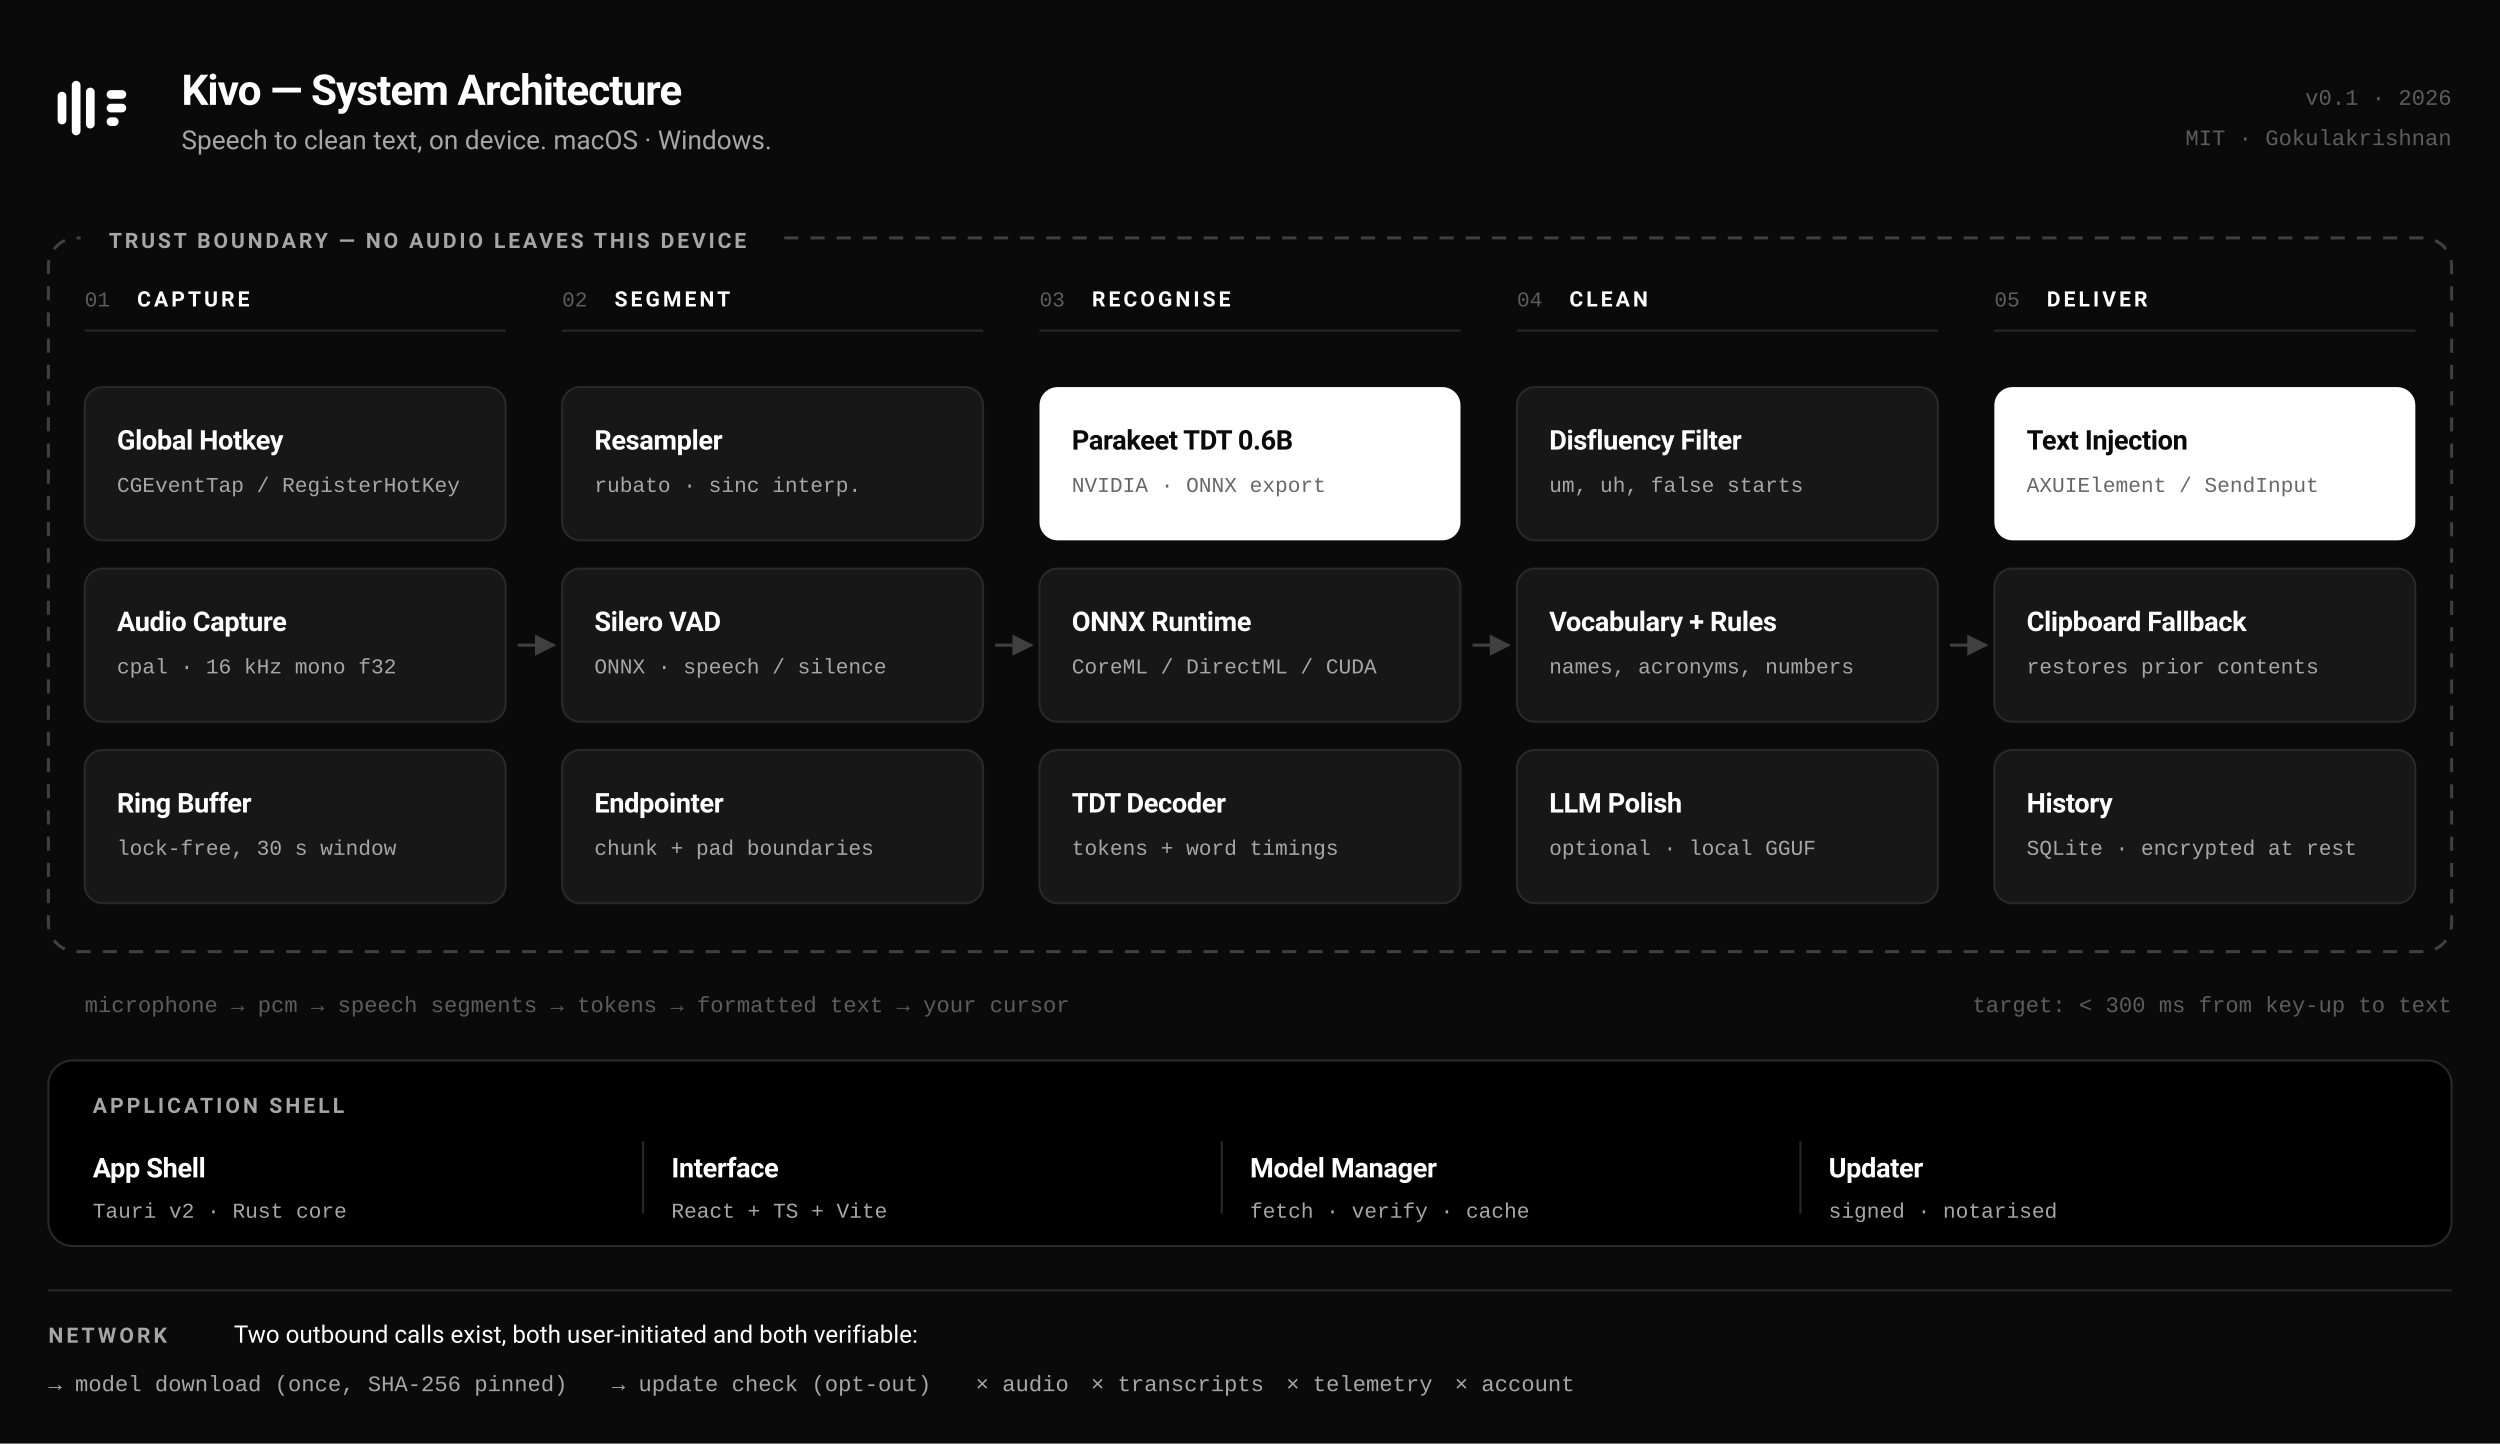
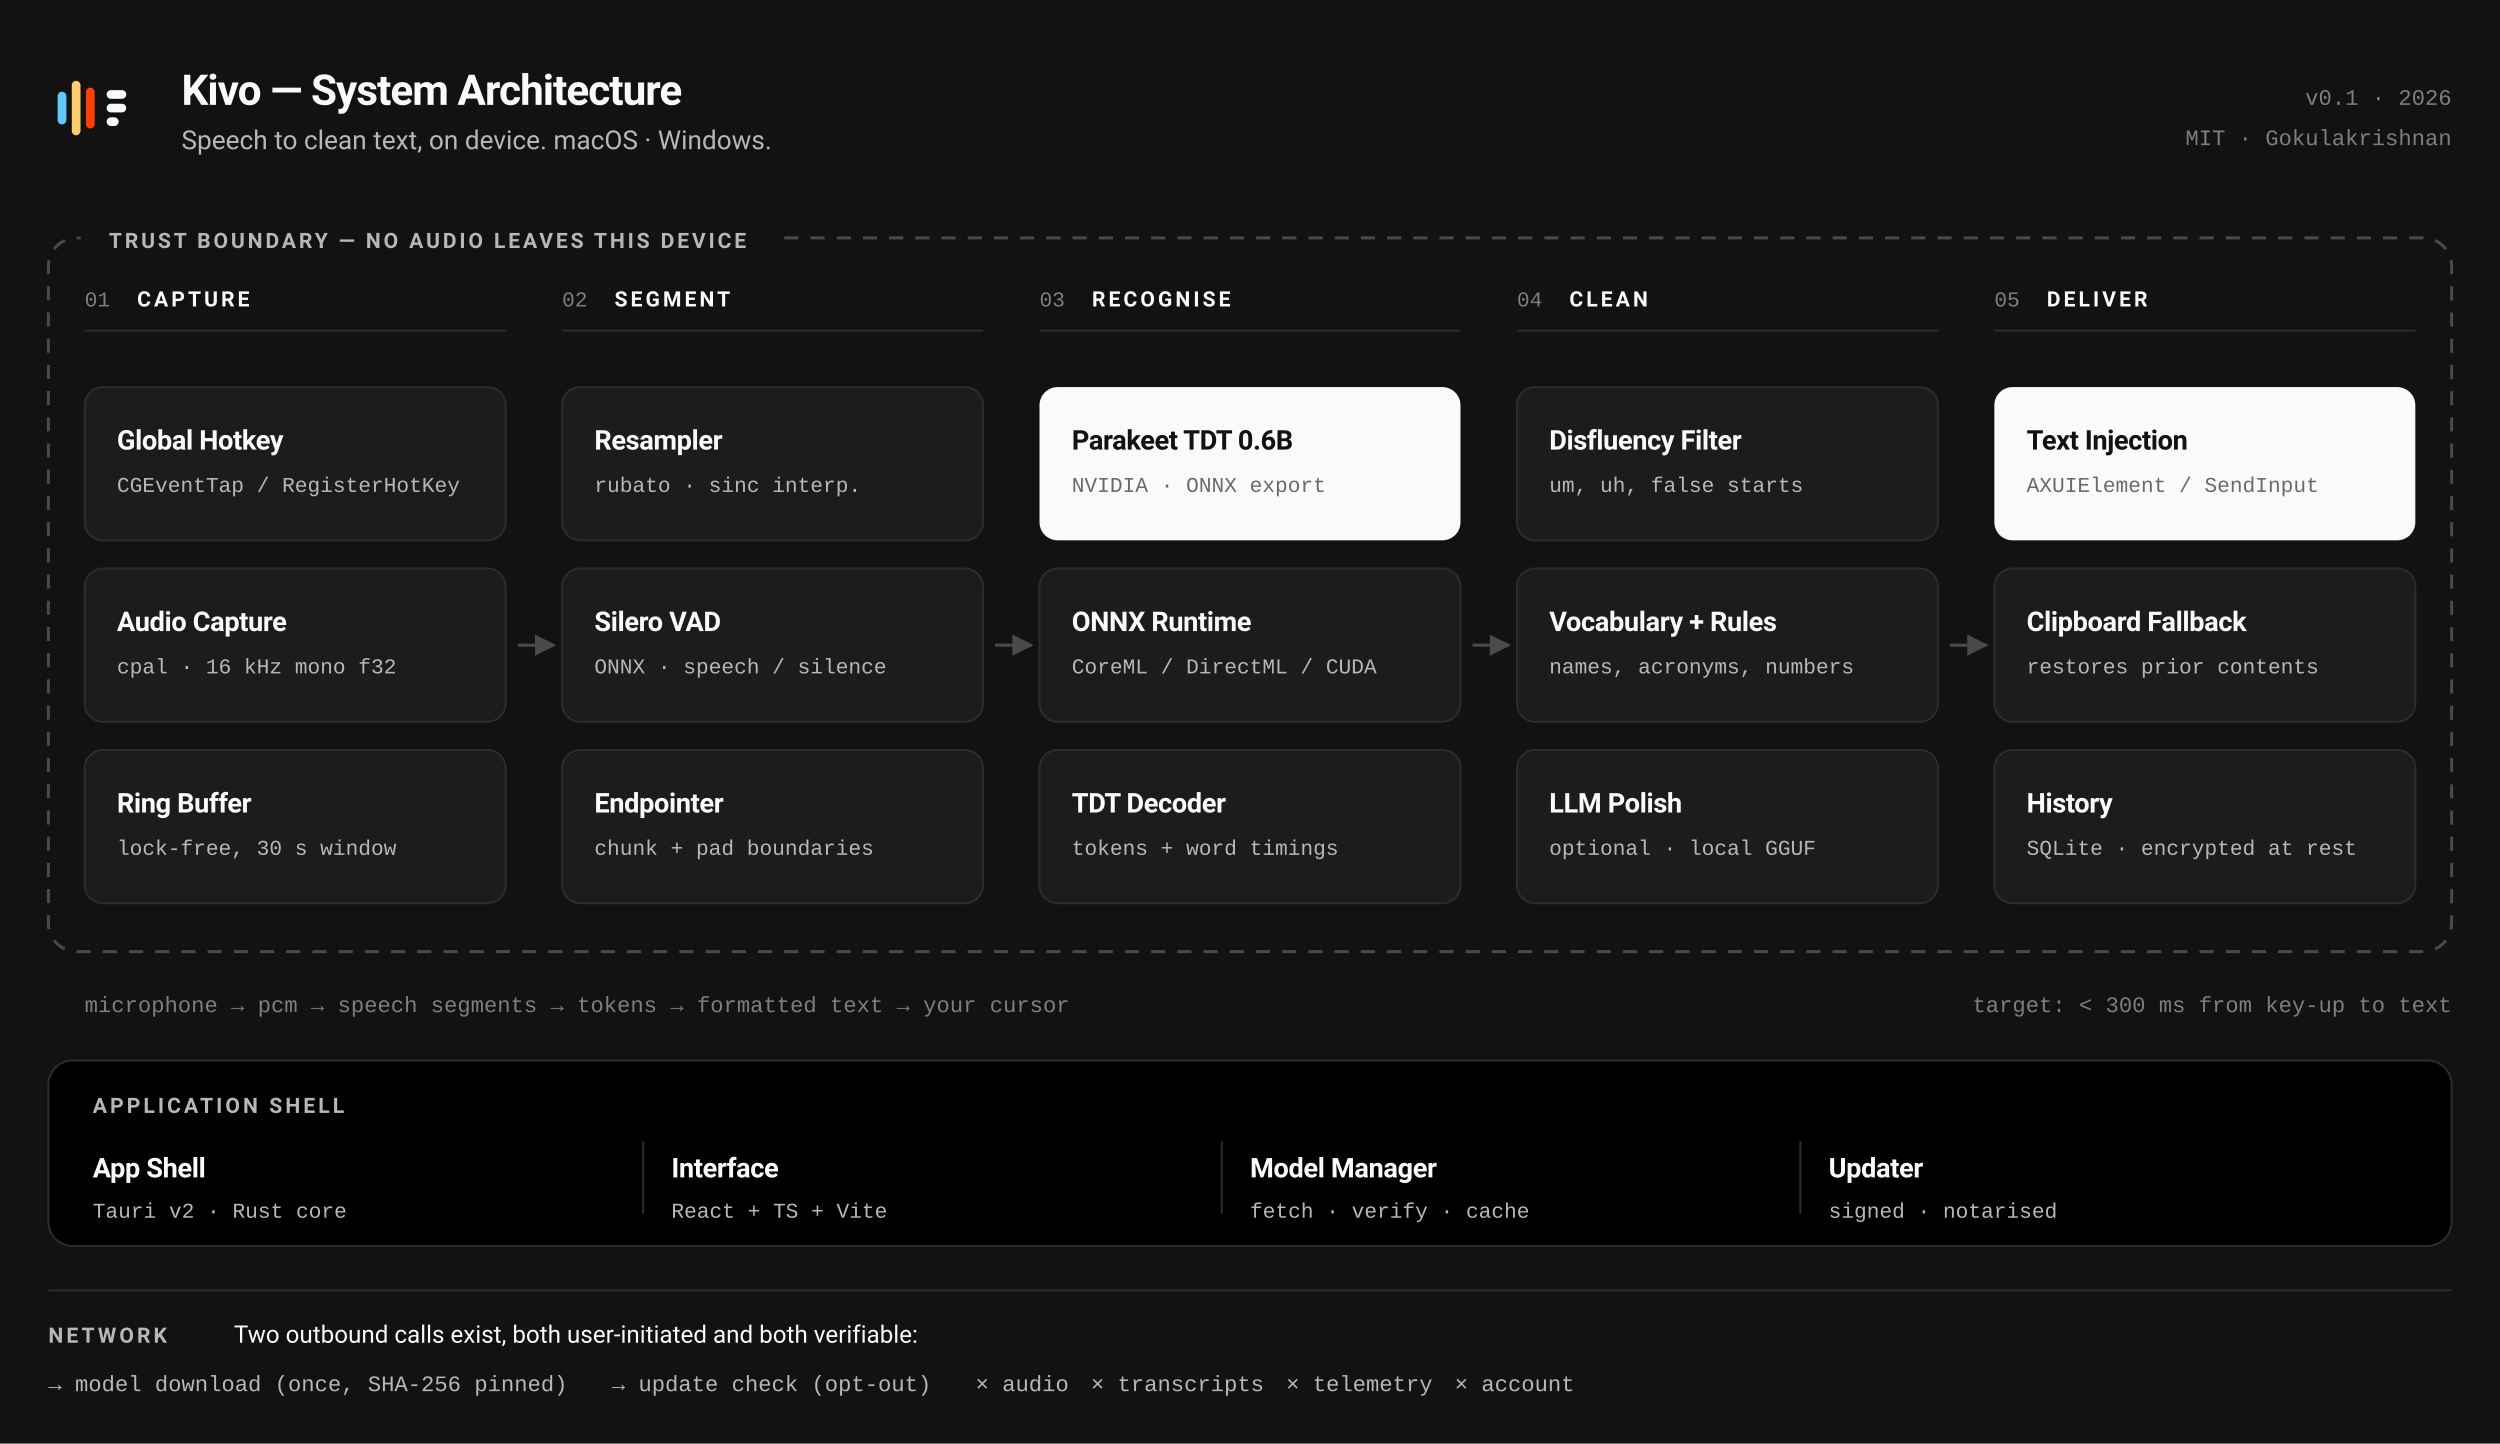
<svg xmlns="http://www.w3.org/2000/svg" viewBox="0 0 1240 716" width="1240" height="716" font-family="system-ui,-apple-system,'Segoe UI',Roboto,'Helvetica Neue',Arial,sans-serif" role="img" aria-label="Kivo architecture">
  <defs>
    <marker id="ah" viewBox="0 0 10 10" refX="9" refY="5" markerWidth="7" markerHeight="7" orient="auto-start-reverse">
-       <path d="M0 0 L10 5 L0 10 z" fill="#404040" />
+       <path d="M0 0 L10 5 L0 10 z" fill="#4A4A48" />
    </marker>
    <marker id="ahf" viewBox="0 0 10 10" refX="9" refY="5" markerWidth="7" markerHeight="7" orient="auto-start-reverse">
-       <path d="M0 0 L10 5 L0 10 z" fill="#5C5C5C" />
+       <path d="M0 0 L10 5 L0 10 z" fill="#7E7E7D" />
    </marker>
  </defs>
-   <rect width="1240" height="716" fill="#0A0A0A" />
+   <rect width="1240" height="716" fill="#121212" />
  <g transform="translate(24 0)">
    <g transform="translate(0 32) scale(1.35)">
-       <rect x="3.4" y="10" width="3.2" height="12" rx="1.6" fill="#FFFFFF" />
-       <rect x="8.6" y="6" width="3.2" height="20" rx="1.6" fill="#FFFFFF" />
-       <rect x="13.8" y="8.5" width="3.2" height="15" rx="1.6" fill="#FFFFFF" />
-       <rect x="21.4" y="9.4" width="7.2" height="3.2" rx="1.6" fill="#FFFFFF" />
-       <rect x="21.4" y="14.4" width="7.2" height="3.2" rx="1.6" fill="#FFFFFF" />
-       <rect x="21.4" y="19.4" width="4.4" height="3.2" rx="1.6" fill="#FFFFFF" />
+       <rect x="3.4" y="10" width="3.2" height="12" rx="1.6" fill="#64C6FF" />
+       <rect x="8.6" y="6" width="3.2" height="20" rx="1.6" fill="#FFCD6C" />
+       <rect x="13.8" y="8.5" width="3.2" height="15" rx="1.6" fill="#FF3E00" />
+       <rect x="21.4" y="9.4" width="7.2" height="3.2" rx="1.6" fill="#FBFAF9" />
+       <rect x="21.4" y="14.4" width="7.2" height="3.2" rx="1.6" fill="#FBFAF9" />
+       <rect x="21.4" y="19.4" width="4.4" height="3.2" rx="1.6" fill="#FBFAF9" />
    </g>
-     <text x="66" y="52" font-size="21" font-weight="600" letter-spacing="-0.5" fill="#FFFFFF">Kivo — System Architecture</text>
-     <text x="66" y="74" font-size="13" fill="#A6A6A6">Speech to clean text, on device. macOS · Windows.</text>
+     <text x="66" y="52" font-size="21" font-weight="600" letter-spacing="-0.5" fill="#FBFAF9">Kivo — System Architecture</text>
+     <text x="66" y="74" font-size="13" fill="#B9B7B4">Speech to clean text, on device. macOS · Windows.</text>
  </g>
-   <text x="1216" y="52" text-anchor="end" font-size="11" font-family="ui-monospace,SFMono-Regular,Menlo,Consolas,'Liberation Mono',monospace" fill="#5C5C5C">v0.1 · 2026</text>
-   <text x="1216" y="72" text-anchor="end" font-size="11" font-family="ui-monospace,SFMono-Regular,Menlo,Consolas,'Liberation Mono',monospace" fill="#5C5C5C">MIT · Gokulakrishnan</text>
-   <rect x="24" y="118" width="1192" height="354" rx="14" fill="none" stroke="#404040" stroke-width="1.5" stroke-dasharray="7 6" />
-   <rect x="40" y="107" width="344" height="22" rx="11" fill="#0A0A0A" />
-   <text x="54" y="123" font-size="10.5" font-weight="600" letter-spacing="1.4" fill="#A6A6A6">TRUST BOUNDARY — NO AUDIO LEAVES THIS DEVICE</text>
-   <text x="42.0" y="152" font-size="10.5" font-family="ui-monospace,SFMono-Regular,Menlo,Consolas,'Liberation Mono',monospace" fill="#5C5C5C">01</text>
-   <text x="68.0" y="152" font-size="10.5" font-weight="600" letter-spacing="1.5" fill="#FFFFFF">CAPTURE</text>
-   <line x1="42.0" y1="164" x2="250.8" y2="164" stroke="#292929" stroke-width="1" />
-   <rect x="42.0" y="192" width="208.8" height="76" rx="9" fill="#171717" stroke="#292929" stroke-width="1" />
-   <text x="58.0" y="223" font-size="13.5" font-weight="600" letter-spacing="-0.2" fill="#FFFFFF">Global Hotkey</text>
-   <text x="58.0" y="244" font-size="10.5" font-family="ui-monospace,SFMono-Regular,Menlo,Consolas,'Liberation Mono',monospace" fill="#A6A6A6">CGEventTap / RegisterHotKey</text>
-   <rect x="42.0" y="282" width="208.8" height="76" rx="9" fill="#171717" stroke="#292929" stroke-width="1" />
-   <text x="58.0" y="313" font-size="13.5" font-weight="600" letter-spacing="-0.2" fill="#FFFFFF">Audio Capture</text>
-   <text x="58.0" y="334" font-size="10.5" font-family="ui-monospace,SFMono-Regular,Menlo,Consolas,'Liberation Mono',monospace" fill="#A6A6A6">cpal · 16 kHz mono f32</text>
-   <rect x="42.0" y="372" width="208.8" height="76" rx="9" fill="#171717" stroke="#292929" stroke-width="1" />
-   <text x="58.0" y="403" font-size="13.5" font-weight="600" letter-spacing="-0.2" fill="#FFFFFF">Ring Buffer</text>
-   <text x="58.0" y="424" font-size="10.5" font-family="ui-monospace,SFMono-Regular,Menlo,Consolas,'Liberation Mono',monospace" fill="#A6A6A6">lock-free, 30 s window</text>
-   <line x1="256.8" y1="320.0" x2="274.8" y2="320.0" stroke="#404040" stroke-width="1.5" marker-end="url(#ah)" />
-   <text x="278.8" y="152" font-size="10.5" font-family="ui-monospace,SFMono-Regular,Menlo,Consolas,'Liberation Mono',monospace" fill="#5C5C5C">02</text>
-   <text x="304.8" y="152" font-size="10.5" font-weight="600" letter-spacing="1.5" fill="#FFFFFF">SEGMENT</text>
-   <line x1="278.8" y1="164" x2="487.6" y2="164" stroke="#292929" stroke-width="1" />
-   <rect x="278.8" y="192" width="208.8" height="76" rx="9" fill="#171717" stroke="#292929" stroke-width="1" />
-   <text x="294.8" y="223" font-size="13.5" font-weight="600" letter-spacing="-0.2" fill="#FFFFFF">Resampler</text>
-   <text x="294.8" y="244" font-size="10.5" font-family="ui-monospace,SFMono-Regular,Menlo,Consolas,'Liberation Mono',monospace" fill="#A6A6A6">rubato · sinc interp.</text>
-   <rect x="278.8" y="282" width="208.8" height="76" rx="9" fill="#171717" stroke="#292929" stroke-width="1" />
-   <text x="294.8" y="313" font-size="13.5" font-weight="600" letter-spacing="-0.2" fill="#FFFFFF">Silero VAD</text>
-   <text x="294.8" y="334" font-size="10.5" font-family="ui-monospace,SFMono-Regular,Menlo,Consolas,'Liberation Mono',monospace" fill="#A6A6A6">ONNX · speech / silence</text>
-   <rect x="278.8" y="372" width="208.8" height="76" rx="9" fill="#171717" stroke="#292929" stroke-width="1" />
-   <text x="294.8" y="403" font-size="13.5" font-weight="600" letter-spacing="-0.2" fill="#FFFFFF">Endpointer</text>
-   <text x="294.8" y="424" font-size="10.5" font-family="ui-monospace,SFMono-Regular,Menlo,Consolas,'Liberation Mono',monospace" fill="#A6A6A6">chunk + pad boundaries</text>
-   <line x1="493.6" y1="320.0" x2="511.6" y2="320.0" stroke="#404040" stroke-width="1.5" marker-end="url(#ah)" />
-   <text x="515.6" y="152" font-size="10.5" font-family="ui-monospace,SFMono-Regular,Menlo,Consolas,'Liberation Mono',monospace" fill="#5C5C5C">03</text>
-   <text x="541.6" y="152" font-size="10.5" font-weight="600" letter-spacing="1.5" fill="#FFFFFF">RECOGNISE</text>
-   <line x1="515.6" y1="164" x2="724.4" y2="164" stroke="#292929" stroke-width="1" />
-   <rect x="515.6" y="192" width="208.8" height="76" rx="9" fill="#FFFFFF" />
-   <text x="531.6" y="223" font-size="13.5" font-weight="600" letter-spacing="-0.2" fill="#0A0A0A">Parakeet TDT 0.6B</text>
-   <text x="531.6" y="244" font-size="10.5" font-family="ui-monospace,SFMono-Regular,Menlo,Consolas,'Liberation Mono',monospace" fill="#0A0A0A" opacity="0.62">NVIDIA · ONNX export</text>
-   <rect x="515.6" y="282" width="208.8" height="76" rx="9" fill="#171717" stroke="#292929" stroke-width="1" />
-   <text x="531.6" y="313" font-size="13.5" font-weight="600" letter-spacing="-0.2" fill="#FFFFFF">ONNX Runtime</text>
-   <text x="531.6" y="334" font-size="10.5" font-family="ui-monospace,SFMono-Regular,Menlo,Consolas,'Liberation Mono',monospace" fill="#A6A6A6">CoreML / DirectML / CUDA</text>
-   <rect x="515.6" y="372" width="208.8" height="76" rx="9" fill="#171717" stroke="#292929" stroke-width="1" />
-   <text x="531.6" y="403" font-size="13.5" font-weight="600" letter-spacing="-0.2" fill="#FFFFFF">TDT Decoder</text>
-   <text x="531.6" y="424" font-size="10.5" font-family="ui-monospace,SFMono-Regular,Menlo,Consolas,'Liberation Mono',monospace" fill="#A6A6A6">tokens + word timings</text>
-   <line x1="730.4" y1="320.0" x2="748.4" y2="320.0" stroke="#404040" stroke-width="1.5" marker-end="url(#ah)" />
-   <text x="752.4" y="152" font-size="10.5" font-family="ui-monospace,SFMono-Regular,Menlo,Consolas,'Liberation Mono',monospace" fill="#5C5C5C">04</text>
-   <text x="778.4" y="152" font-size="10.5" font-weight="600" letter-spacing="1.5" fill="#FFFFFF">CLEAN</text>
-   <line x1="752.4" y1="164" x2="961.2" y2="164" stroke="#292929" stroke-width="1" />
-   <rect x="752.4" y="192" width="208.8" height="76" rx="9" fill="#171717" stroke="#292929" stroke-width="1" />
-   <text x="768.4" y="223" font-size="13.5" font-weight="600" letter-spacing="-0.2" fill="#FFFFFF">Disfluency Filter</text>
-   <text x="768.4" y="244" font-size="10.5" font-family="ui-monospace,SFMono-Regular,Menlo,Consolas,'Liberation Mono',monospace" fill="#A6A6A6">um, uh, false starts</text>
-   <rect x="752.4" y="282" width="208.8" height="76" rx="9" fill="#171717" stroke="#292929" stroke-width="1" />
-   <text x="768.4" y="313" font-size="13.5" font-weight="600" letter-spacing="-0.2" fill="#FFFFFF">Vocabulary + Rules</text>
-   <text x="768.4" y="334" font-size="10.5" font-family="ui-monospace,SFMono-Regular,Menlo,Consolas,'Liberation Mono',monospace" fill="#A6A6A6">names, acronyms, numbers</text>
-   <rect x="752.4" y="372" width="208.8" height="76" rx="9" fill="#171717" stroke="#292929" stroke-width="1" />
-   <text x="768.4" y="403" font-size="13.5" font-weight="600" letter-spacing="-0.2" fill="#FFFFFF">LLM Polish</text>
-   <text x="768.4" y="424" font-size="10.5" font-family="ui-monospace,SFMono-Regular,Menlo,Consolas,'Liberation Mono',monospace" fill="#A6A6A6">optional · local GGUF</text>
-   <line x1="967.2" y1="320.0" x2="985.2" y2="320.0" stroke="#404040" stroke-width="1.5" marker-end="url(#ah)" />
-   <text x="989.2" y="152" font-size="10.5" font-family="ui-monospace,SFMono-Regular,Menlo,Consolas,'Liberation Mono',monospace" fill="#5C5C5C">05</text>
-   <text x="1015.2" y="152" font-size="10.5" font-weight="600" letter-spacing="1.5" fill="#FFFFFF">DELIVER</text>
-   <line x1="989.2" y1="164" x2="1198.0" y2="164" stroke="#292929" stroke-width="1" />
-   <rect x="989.2" y="192" width="208.8" height="76" rx="9" fill="#FFFFFF" />
-   <text x="1005.2" y="223" font-size="13.5" font-weight="600" letter-spacing="-0.2" fill="#0A0A0A">Text Injection</text>
-   <text x="1005.2" y="244" font-size="10.5" font-family="ui-monospace,SFMono-Regular,Menlo,Consolas,'Liberation Mono',monospace" fill="#0A0A0A" opacity="0.62">AXUIElement / SendInput</text>
-   <rect x="989.2" y="282" width="208.8" height="76" rx="9" fill="#171717" stroke="#292929" stroke-width="1" />
-   <text x="1005.2" y="313" font-size="13.5" font-weight="600" letter-spacing="-0.2" fill="#FFFFFF">Clipboard Fallback</text>
-   <text x="1005.2" y="334" font-size="10.5" font-family="ui-monospace,SFMono-Regular,Menlo,Consolas,'Liberation Mono',monospace" fill="#A6A6A6">restores prior contents</text>
-   <rect x="989.2" y="372" width="208.8" height="76" rx="9" fill="#171717" stroke="#292929" stroke-width="1" />
-   <text x="1005.2" y="403" font-size="13.5" font-weight="600" letter-spacing="-0.2" fill="#FFFFFF">History</text>
-   <text x="1005.2" y="424" font-size="10.5" font-family="ui-monospace,SFMono-Regular,Menlo,Consolas,'Liberation Mono',monospace" fill="#A6A6A6">SQLite · encrypted at rest</text>
-   <text x="42" y="502" font-size="11" font-family="ui-monospace,SFMono-Regular,Menlo,Consolas,'Liberation Mono',monospace" fill="#5C5C5C">microphone → pcm → speech segments → tokens → formatted text → your cursor</text>
-   <text x="1216" y="502" text-anchor="end" font-size="11" font-family="ui-monospace,SFMono-Regular,Menlo,Consolas,'Liberation Mono',monospace" fill="#5C5C5C">target: &lt; 300 ms from key-up to text</text>
-   <rect x="24" y="526" width="1192" height="92" rx="12" fill="#000000" stroke="#292929" stroke-width="1" />
-   <text x="46" y="552" font-size="10.5" font-weight="600" letter-spacing="1.5" fill="#A6A6A6">APPLICATION SHELL</text>
-   <text x="46.0" y="584" font-size="13.5" font-weight="600" letter-spacing="-0.2" fill="#FFFFFF">App Shell</text>
-   <text x="46.0" y="604" font-size="10.5" font-family="ui-monospace,SFMono-Regular,Menlo,Consolas,'Liberation Mono',monospace" fill="#A6A6A6">Tauri v2 · Rust core</text>
-   <line x1="319.0" y1="566" x2="319.0" y2="602" stroke="#292929" stroke-width="1" />
-   <text x="333.0" y="584" font-size="13.5" font-weight="600" letter-spacing="-0.2" fill="#FFFFFF">Interface</text>
-   <text x="333.0" y="604" font-size="10.5" font-family="ui-monospace,SFMono-Regular,Menlo,Consolas,'Liberation Mono',monospace" fill="#A6A6A6">React + TS + Vite</text>
-   <line x1="606.0" y1="566" x2="606.0" y2="602" stroke="#292929" stroke-width="1" />
-   <text x="620.0" y="584" font-size="13.5" font-weight="600" letter-spacing="-0.2" fill="#FFFFFF">Model Manager</text>
-   <text x="620.0" y="604" font-size="10.5" font-family="ui-monospace,SFMono-Regular,Menlo,Consolas,'Liberation Mono',monospace" fill="#A6A6A6">fetch · verify · cache</text>
-   <line x1="893.0" y1="566" x2="893.0" y2="602" stroke="#292929" stroke-width="1" />
-   <text x="907.0" y="584" font-size="13.5" font-weight="600" letter-spacing="-0.2" fill="#FFFFFF">Updater</text>
-   <text x="907.0" y="604" font-size="10.5" font-family="ui-monospace,SFMono-Regular,Menlo,Consolas,'Liberation Mono',monospace" fill="#A6A6A6">signed · notarised</text>
-   <line x1="24" y1="640" x2="1216" y2="640" stroke="#292929" stroke-width="1" />
-   <text x="24" y="666" font-size="10.5" font-weight="600" letter-spacing="1.5" fill="#A6A6A6">NETWORK</text>
-   <text x="116" y="666" font-size="12" fill="#FFFFFF">Two outbound calls exist, both user-initiated and both verifiable:</text>
-   <text x="24" y="690" font-size="11" font-family="ui-monospace,SFMono-Regular,Menlo,Consolas,'Liberation Mono',monospace" fill="#A6A6A6">→ model download (once, SHA-256 pinned)  → update check (opt-out)  × audio × transcripts × telemetry × account</text>
+   <text x="1216" y="52" text-anchor="end" font-size="11" font-family="ui-monospace,SFMono-Regular,Menlo,Consolas,'Liberation Mono',monospace" fill="#7E7E7D">v0.1 · 2026</text>
+   <text x="1216" y="72" text-anchor="end" font-size="11" font-family="ui-monospace,SFMono-Regular,Menlo,Consolas,'Liberation Mono',monospace" fill="#7E7E7D">MIT · Gokulakrishnan</text>
+   <rect x="24" y="118" width="1192" height="354" rx="14" fill="none" stroke="#4A4A48" stroke-width="1.5" stroke-dasharray="7 6" />
+   <rect x="40" y="107" width="344" height="22" rx="11" fill="#121212" />
+   <text x="54" y="123" font-size="10.5" font-weight="600" letter-spacing="1.4" fill="#B9B7B4">TRUST BOUNDARY — NO AUDIO LEAVES THIS DEVICE</text>
+   <text x="42.0" y="152" font-size="10.5" font-family="ui-monospace,SFMono-Regular,Menlo,Consolas,'Liberation Mono',monospace" fill="#7E7E7D">01</text>
+   <text x="68.0" y="152" font-size="10.5" font-weight="600" letter-spacing="1.5" fill="#FBFAF9">CAPTURE</text>
+   <line x1="42.0" y1="164" x2="250.8" y2="164" stroke="#2C2C2B" stroke-width="1" />
+   <rect x="42.0" y="192" width="208.8" height="76" rx="9" fill="#1C1C1C" stroke="#2C2C2B" stroke-width="1" />
+   <text x="58.0" y="223" font-size="13.5" font-weight="600" letter-spacing="-0.2" fill="#FBFAF9">Global Hotkey</text>
+   <text x="58.0" y="244" font-size="10.5" font-family="ui-monospace,SFMono-Regular,Menlo,Consolas,'Liberation Mono',monospace" fill="#B9B7B4">CGEventTap / RegisterHotKey</text>
+   <rect x="42.0" y="282" width="208.8" height="76" rx="9" fill="#1C1C1C" stroke="#2C2C2B" stroke-width="1" />
+   <text x="58.0" y="313" font-size="13.5" font-weight="600" letter-spacing="-0.2" fill="#FBFAF9">Audio Capture</text>
+   <text x="58.0" y="334" font-size="10.5" font-family="ui-monospace,SFMono-Regular,Menlo,Consolas,'Liberation Mono',monospace" fill="#B9B7B4">cpal · 16 kHz mono f32</text>
+   <rect x="42.0" y="372" width="208.8" height="76" rx="9" fill="#1C1C1C" stroke="#2C2C2B" stroke-width="1" />
+   <text x="58.0" y="403" font-size="13.5" font-weight="600" letter-spacing="-0.2" fill="#FBFAF9">Ring Buffer</text>
+   <text x="58.0" y="424" font-size="10.5" font-family="ui-monospace,SFMono-Regular,Menlo,Consolas,'Liberation Mono',monospace" fill="#B9B7B4">lock-free, 30 s window</text>
+   <line x1="256.8" y1="320.0" x2="274.8" y2="320.0" stroke="#4A4A48" stroke-width="1.5" marker-end="url(#ah)" />
+   <text x="278.8" y="152" font-size="10.5" font-family="ui-monospace,SFMono-Regular,Menlo,Consolas,'Liberation Mono',monospace" fill="#7E7E7D">02</text>
+   <text x="304.8" y="152" font-size="10.5" font-weight="600" letter-spacing="1.5" fill="#FBFAF9">SEGMENT</text>
+   <line x1="278.8" y1="164" x2="487.6" y2="164" stroke="#2C2C2B" stroke-width="1" />
+   <rect x="278.8" y="192" width="208.8" height="76" rx="9" fill="#1C1C1C" stroke="#2C2C2B" stroke-width="1" />
+   <text x="294.8" y="223" font-size="13.5" font-weight="600" letter-spacing="-0.2" fill="#FBFAF9">Resampler</text>
+   <text x="294.8" y="244" font-size="10.5" font-family="ui-monospace,SFMono-Regular,Menlo,Consolas,'Liberation Mono',monospace" fill="#B9B7B4">rubato · sinc interp.</text>
+   <rect x="278.8" y="282" width="208.8" height="76" rx="9" fill="#1C1C1C" stroke="#2C2C2B" stroke-width="1" />
+   <text x="294.8" y="313" font-size="13.5" font-weight="600" letter-spacing="-0.2" fill="#FBFAF9">Silero VAD</text>
+   <text x="294.8" y="334" font-size="10.5" font-family="ui-monospace,SFMono-Regular,Menlo,Consolas,'Liberation Mono',monospace" fill="#B9B7B4">ONNX · speech / silence</text>
+   <rect x="278.8" y="372" width="208.8" height="76" rx="9" fill="#1C1C1C" stroke="#2C2C2B" stroke-width="1" />
+   <text x="294.8" y="403" font-size="13.5" font-weight="600" letter-spacing="-0.2" fill="#FBFAF9">Endpointer</text>
+   <text x="294.8" y="424" font-size="10.5" font-family="ui-monospace,SFMono-Regular,Menlo,Consolas,'Liberation Mono',monospace" fill="#B9B7B4">chunk + pad boundaries</text>
+   <line x1="493.6" y1="320.0" x2="511.6" y2="320.0" stroke="#4A4A48" stroke-width="1.5" marker-end="url(#ah)" />
+   <text x="515.6" y="152" font-size="10.5" font-family="ui-monospace,SFMono-Regular,Menlo,Consolas,'Liberation Mono',monospace" fill="#7E7E7D">03</text>
+   <text x="541.6" y="152" font-size="10.5" font-weight="600" letter-spacing="1.5" fill="#FBFAF9">RECOGNISE</text>
+   <line x1="515.6" y1="164" x2="724.4" y2="164" stroke="#2C2C2B" stroke-width="1" />
+   <rect x="515.6" y="192" width="208.8" height="76" rx="9" fill="#FBFAF9" />
+   <text x="531.6" y="223" font-size="13.5" font-weight="600" letter-spacing="-0.2" fill="#121212">Parakeet TDT 0.6B</text>
+   <text x="531.6" y="244" font-size="10.5" font-family="ui-monospace,SFMono-Regular,Menlo,Consolas,'Liberation Mono',monospace" fill="#121212" opacity="0.62">NVIDIA · ONNX export</text>
+   <rect x="515.6" y="282" width="208.8" height="76" rx="9" fill="#1C1C1C" stroke="#2C2C2B" stroke-width="1" />
+   <text x="531.6" y="313" font-size="13.5" font-weight="600" letter-spacing="-0.2" fill="#FBFAF9">ONNX Runtime</text>
+   <text x="531.6" y="334" font-size="10.5" font-family="ui-monospace,SFMono-Regular,Menlo,Consolas,'Liberation Mono',monospace" fill="#B9B7B4">CoreML / DirectML / CUDA</text>
+   <rect x="515.6" y="372" width="208.8" height="76" rx="9" fill="#1C1C1C" stroke="#2C2C2B" stroke-width="1" />
+   <text x="531.6" y="403" font-size="13.5" font-weight="600" letter-spacing="-0.2" fill="#FBFAF9">TDT Decoder</text>
+   <text x="531.6" y="424" font-size="10.5" font-family="ui-monospace,SFMono-Regular,Menlo,Consolas,'Liberation Mono',monospace" fill="#B9B7B4">tokens + word timings</text>
+   <line x1="730.4" y1="320.0" x2="748.4" y2="320.0" stroke="#4A4A48" stroke-width="1.5" marker-end="url(#ah)" />
+   <text x="752.4" y="152" font-size="10.5" font-family="ui-monospace,SFMono-Regular,Menlo,Consolas,'Liberation Mono',monospace" fill="#7E7E7D">04</text>
+   <text x="778.4" y="152" font-size="10.5" font-weight="600" letter-spacing="1.5" fill="#FBFAF9">CLEAN</text>
+   <line x1="752.4" y1="164" x2="961.2" y2="164" stroke="#2C2C2B" stroke-width="1" />
+   <rect x="752.4" y="192" width="208.8" height="76" rx="9" fill="#1C1C1C" stroke="#2C2C2B" stroke-width="1" />
+   <text x="768.4" y="223" font-size="13.5" font-weight="600" letter-spacing="-0.2" fill="#FBFAF9">Disfluency Filter</text>
+   <text x="768.4" y="244" font-size="10.5" font-family="ui-monospace,SFMono-Regular,Menlo,Consolas,'Liberation Mono',monospace" fill="#B9B7B4">um, uh, false starts</text>
+   <rect x="752.4" y="282" width="208.8" height="76" rx="9" fill="#1C1C1C" stroke="#2C2C2B" stroke-width="1" />
+   <text x="768.4" y="313" font-size="13.5" font-weight="600" letter-spacing="-0.2" fill="#FBFAF9">Vocabulary + Rules</text>
+   <text x="768.4" y="334" font-size="10.5" font-family="ui-monospace,SFMono-Regular,Menlo,Consolas,'Liberation Mono',monospace" fill="#B9B7B4">names, acronyms, numbers</text>
+   <rect x="752.4" y="372" width="208.8" height="76" rx="9" fill="#1C1C1C" stroke="#2C2C2B" stroke-width="1" />
+   <text x="768.4" y="403" font-size="13.5" font-weight="600" letter-spacing="-0.2" fill="#FBFAF9">LLM Polish</text>
+   <text x="768.4" y="424" font-size="10.5" font-family="ui-monospace,SFMono-Regular,Menlo,Consolas,'Liberation Mono',monospace" fill="#B9B7B4">optional · local GGUF</text>
+   <line x1="967.2" y1="320.0" x2="985.2" y2="320.0" stroke="#4A4A48" stroke-width="1.5" marker-end="url(#ah)" />
+   <text x="989.2" y="152" font-size="10.5" font-family="ui-monospace,SFMono-Regular,Menlo,Consolas,'Liberation Mono',monospace" fill="#7E7E7D">05</text>
+   <text x="1015.2" y="152" font-size="10.5" font-weight="600" letter-spacing="1.5" fill="#FBFAF9">DELIVER</text>
+   <line x1="989.2" y1="164" x2="1198.0" y2="164" stroke="#2C2C2B" stroke-width="1" />
+   <rect x="989.2" y="192" width="208.8" height="76" rx="9" fill="#FBFAF9" />
+   <text x="1005.2" y="223" font-size="13.5" font-weight="600" letter-spacing="-0.2" fill="#121212">Text Injection</text>
+   <text x="1005.2" y="244" font-size="10.5" font-family="ui-monospace,SFMono-Regular,Menlo,Consolas,'Liberation Mono',monospace" fill="#121212" opacity="0.62">AXUIElement / SendInput</text>
+   <rect x="989.2" y="282" width="208.8" height="76" rx="9" fill="#1C1C1C" stroke="#2C2C2B" stroke-width="1" />
+   <text x="1005.2" y="313" font-size="13.5" font-weight="600" letter-spacing="-0.2" fill="#FBFAF9">Clipboard Fallback</text>
+   <text x="1005.2" y="334" font-size="10.5" font-family="ui-monospace,SFMono-Regular,Menlo,Consolas,'Liberation Mono',monospace" fill="#B9B7B4">restores prior contents</text>
+   <rect x="989.2" y="372" width="208.8" height="76" rx="9" fill="#1C1C1C" stroke="#2C2C2B" stroke-width="1" />
+   <text x="1005.2" y="403" font-size="13.5" font-weight="600" letter-spacing="-0.2" fill="#FBFAF9">History</text>
+   <text x="1005.2" y="424" font-size="10.5" font-family="ui-monospace,SFMono-Regular,Menlo,Consolas,'Liberation Mono',monospace" fill="#B9B7B4">SQLite · encrypted at rest</text>
+   <text x="42" y="502" font-size="11" font-family="ui-monospace,SFMono-Regular,Menlo,Consolas,'Liberation Mono',monospace" fill="#7E7E7D">microphone → pcm → speech segments → tokens → formatted text → your cursor</text>
+   <text x="1216" y="502" text-anchor="end" font-size="11" font-family="ui-monospace,SFMono-Regular,Menlo,Consolas,'Liberation Mono',monospace" fill="#7E7E7D">target: &lt; 300 ms from key-up to text</text>
+   <rect x="24" y="526" width="1192" height="92" rx="12" fill="#000000" stroke="#2C2C2B" stroke-width="1" />
+   <text x="46" y="552" font-size="10.5" font-weight="600" letter-spacing="1.5" fill="#B9B7B4">APPLICATION SHELL</text>
+   <text x="46.0" y="584" font-size="13.5" font-weight="600" letter-spacing="-0.2" fill="#FBFAF9">App Shell</text>
+   <text x="46.0" y="604" font-size="10.5" font-family="ui-monospace,SFMono-Regular,Menlo,Consolas,'Liberation Mono',monospace" fill="#B9B7B4">Tauri v2 · Rust core</text>
+   <line x1="319.0" y1="566" x2="319.0" y2="602" stroke="#2C2C2B" stroke-width="1" />
+   <text x="333.0" y="584" font-size="13.5" font-weight="600" letter-spacing="-0.2" fill="#FBFAF9">Interface</text>
+   <text x="333.0" y="604" font-size="10.5" font-family="ui-monospace,SFMono-Regular,Menlo,Consolas,'Liberation Mono',monospace" fill="#B9B7B4">React + TS + Vite</text>
+   <line x1="606.0" y1="566" x2="606.0" y2="602" stroke="#2C2C2B" stroke-width="1" />
+   <text x="620.0" y="584" font-size="13.5" font-weight="600" letter-spacing="-0.2" fill="#FBFAF9">Model Manager</text>
+   <text x="620.0" y="604" font-size="10.5" font-family="ui-monospace,SFMono-Regular,Menlo,Consolas,'Liberation Mono',monospace" fill="#B9B7B4">fetch · verify · cache</text>
+   <line x1="893.0" y1="566" x2="893.0" y2="602" stroke="#2C2C2B" stroke-width="1" />
+   <text x="907.0" y="584" font-size="13.5" font-weight="600" letter-spacing="-0.2" fill="#FBFAF9">Updater</text>
+   <text x="907.0" y="604" font-size="10.5" font-family="ui-monospace,SFMono-Regular,Menlo,Consolas,'Liberation Mono',monospace" fill="#B9B7B4">signed · notarised</text>
+   <line x1="24" y1="640" x2="1216" y2="640" stroke="#2C2C2B" stroke-width="1" />
+   <text x="24" y="666" font-size="10.5" font-weight="600" letter-spacing="1.5" fill="#B9B7B4">NETWORK</text>
+   <text x="116" y="666" font-size="12" fill="#FBFAF9">Two outbound calls exist, both user-initiated and both verifiable:</text>
+   <text x="24" y="690" font-size="11" font-family="ui-monospace,SFMono-Regular,Menlo,Consolas,'Liberation Mono',monospace" fill="#B9B7B4">→ model download (once, SHA-256 pinned)  → update check (opt-out)  × audio × transcripts × telemetry × account</text>
</svg>
